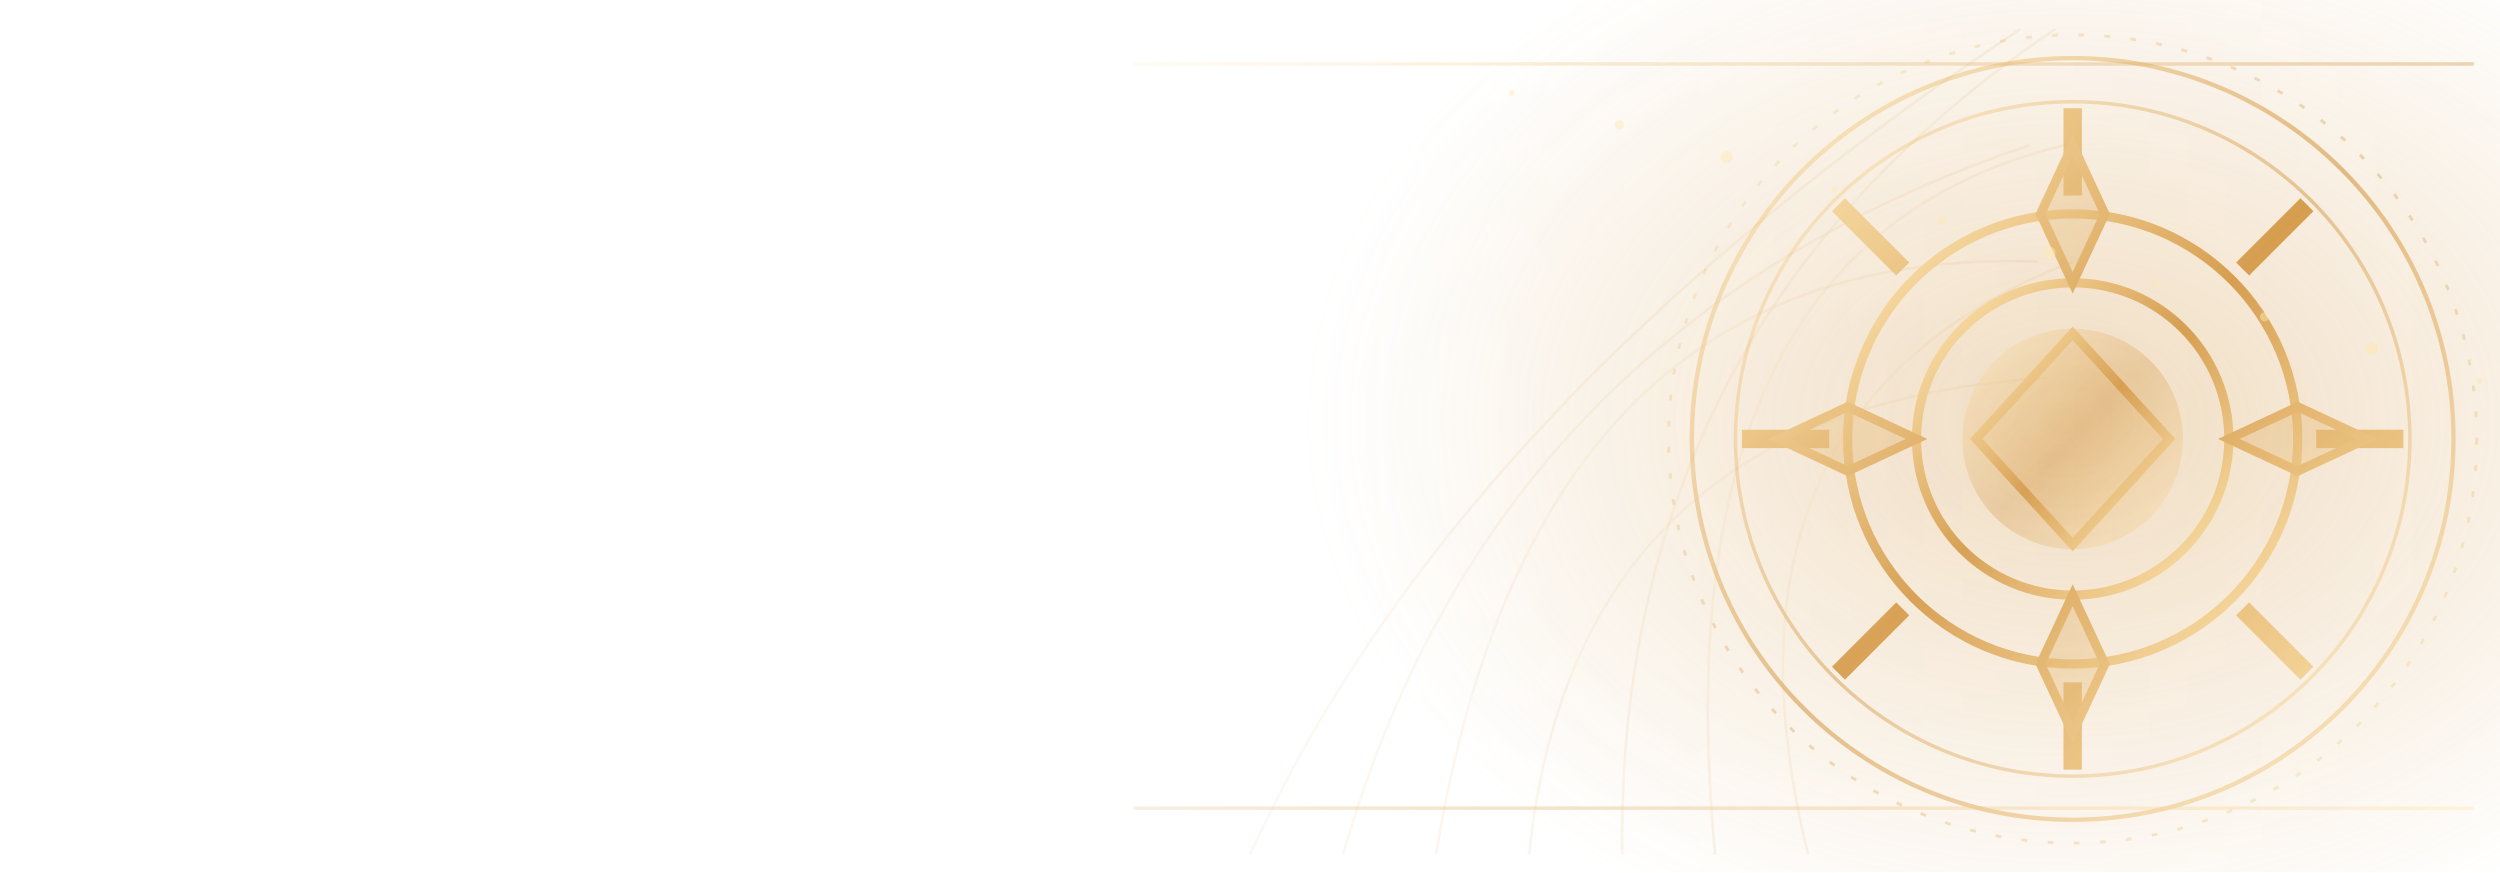
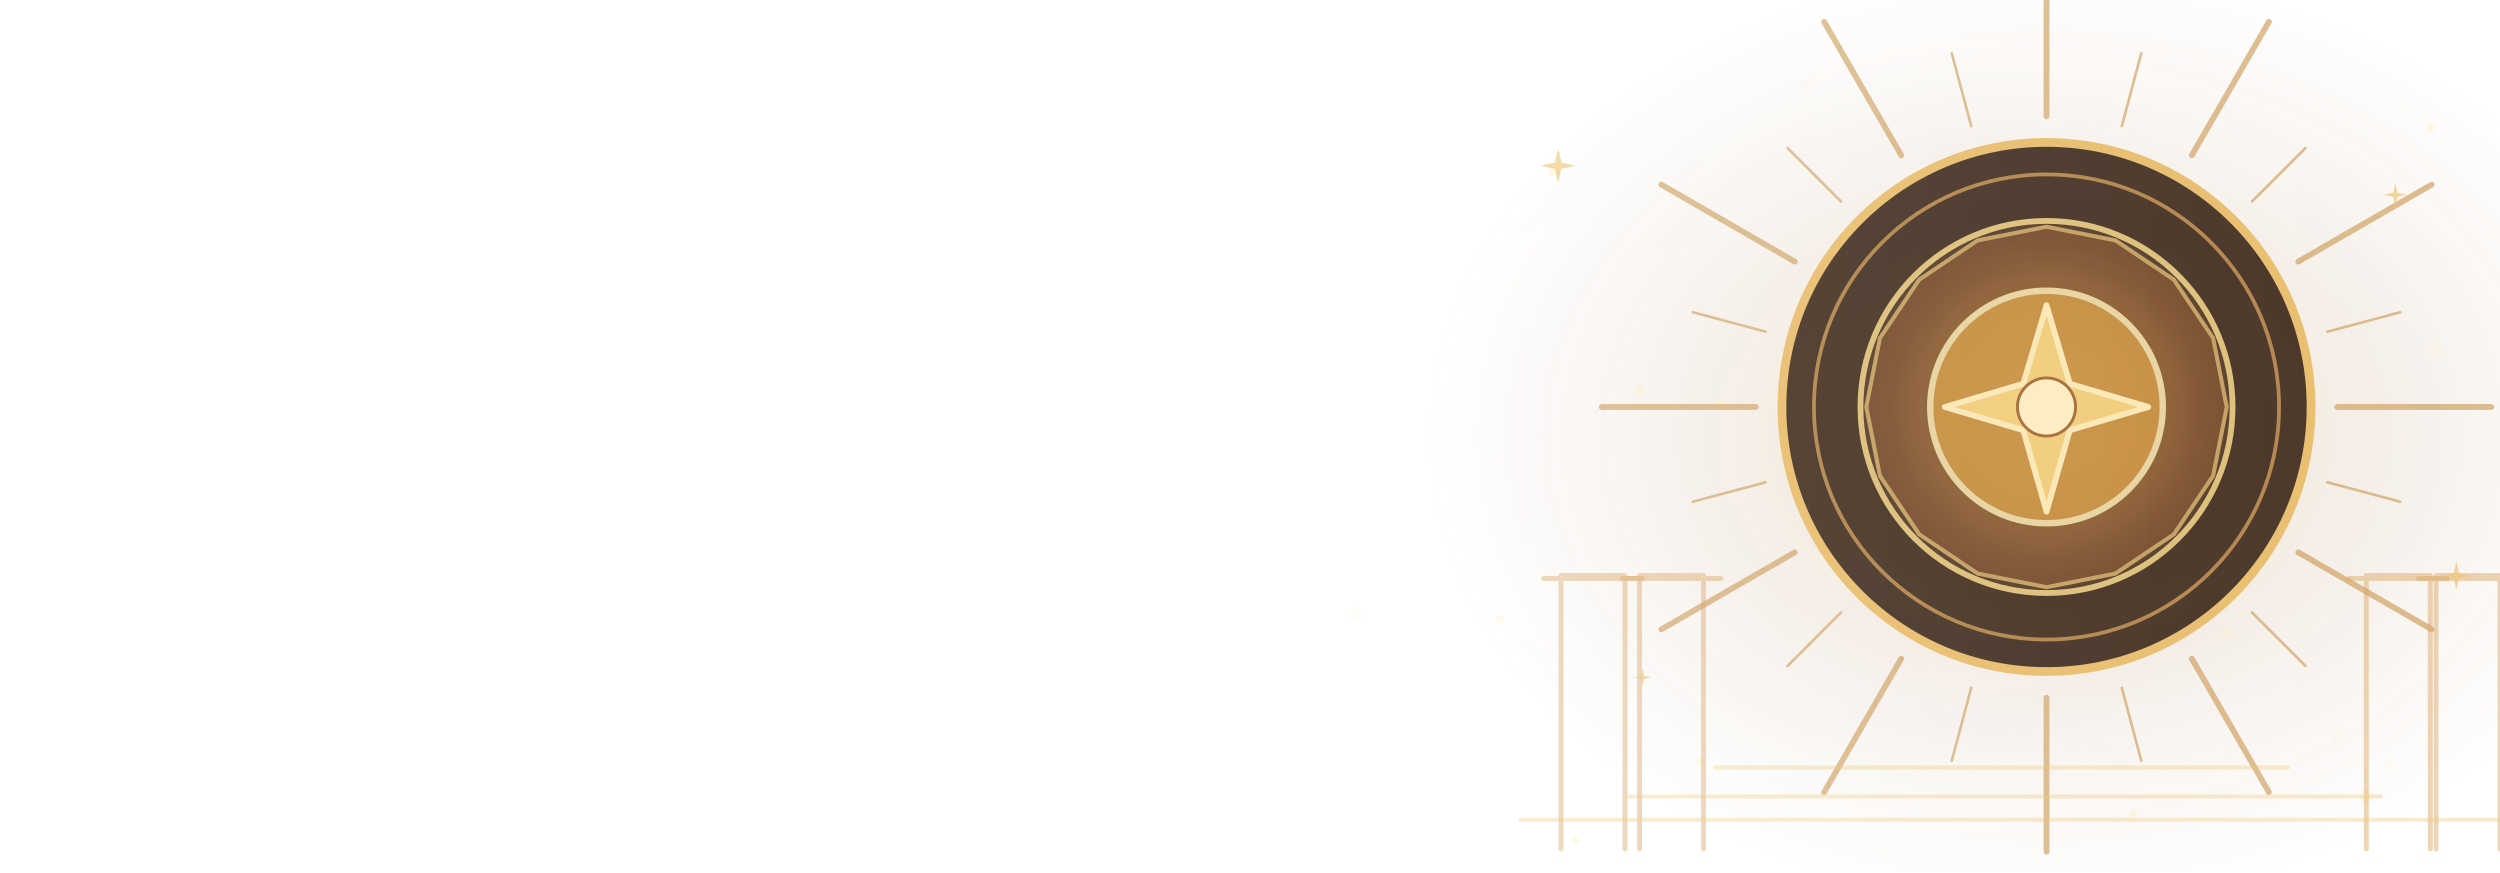
- <svg xmlns="http://www.w3.org/2000/svg" viewBox="0 0 860 300" fill="none" aria-hidden="true">
+ <svg xmlns="http://www.w3.org/2000/svg" viewBox="0 0 860 300" fill="none">
  <defs>
-     <linearGradient id="metal" x1="0" y1="0" x2="1" y2="1">
-       <stop stop-color="#ffe7b1" />
-       <stop offset=".50" stop-color="#d59b4b" />
-       <stop offset="1" stop-color="#ffe7b1" />
+     <linearGradient id="metal" x1="0" y1="0" x2=".9" y2="1">
+       <stop stop-color="#fff0bb" />
+       <stop offset=".46" stop-color="#f5c468" />
+       <stop offset="1" stop-color="#ae7543" />
    </linearGradient>
-     <radialGradient id="shine">
-       <stop stop-color="#d59b4b" stop-opacity=".36" />
-       <stop offset="1" stop-color="#d59b4b" stop-opacity="0" />
+     <linearGradient id="darkmetal" x1="0" y1="0" x2="1" y2="1">
+       <stop stop-color="#ae7543" />
+       <stop offset=".6" stop-color="#20130d" />
+       <stop offset="1" stop-color="#f5c468" />
+     </linearGradient>
+     <radialGradient id="light">
+       <stop stop-color="#f5c468" stop-opacity=".41" />
+       <stop offset=".53" stop-color="#ae7543" stop-opacity=".16" />
+       <stop offset="1" stop-color="#ae7543" stop-opacity="0" />
    </radialGradient>
-     <linearGradient id="fade" x1="0" x2="1">
-       <stop stop-color="white" stop-opacity="0" />
-       <stop offset=".33" stop-color="white" stop-opacity=".05" />
-       <stop offset=".62" stop-color="white" stop-opacity=".9" />
-       <stop offset="1" stop-color="white" />
+     <linearGradient id="fade">
+       <stop stop-color="#fff" stop-opacity="0" />
+       <stop offset=".39" stop-color="#fff" stop-opacity=".22" />
+       <stop offset=".62" stop-color="#fff" stop-opacity=".9" />
+       <stop offset="1" stop-color="#fff" />
    </linearGradient>
-     <mask id="f">
+     <mask id="leftFade">
      <rect width="860" height="300" fill="url(#fade)" />
    </mask>
+     <radialGradient id="orb">
+       <stop stop-color="#fff0bb" stop-opacity=".95" />
+       <stop offset=".68" stop-color="#f5c468" stop-opacity=".56" />
+       <stop offset="1" stop-color="#ae7543" stop-opacity=".13" />
+     </radialGradient>
  </defs>
-   <g mask="url(#f)">
-     <ellipse cx="710" cy="145" rx="260" ry="190" fill="url(#shine)" />
-     <circle cx="713" cy="151" r="131" stroke="url(#metal)" stroke-width="1.5" opacity=".65" />
-     <circle cx="713" cy="151" r="116" stroke="url(#metal)" stroke-width="1.2" opacity=".54" />
-     <circle cx="713" cy="151" r="139" stroke="url(#metal)" stroke-dasharray="2 7" opacity=".40" />
-     <path d="M430 294 Q500 140 695 10" stroke="url(#metal)" stroke-width=".9" opacity=".12" />
-     <path d="M462 294 Q514 112 698 50" stroke="url(#metal)" stroke-width=".9" opacity=".12" />
-     <path d="M494 294 Q528 84 701 90" stroke="url(#metal)" stroke-width=".9" opacity=".12" />
-     <path d="M526 294 Q542 140 704 130" stroke="url(#metal)" stroke-width=".9" opacity=".12" />
-     <path d="M558 294 Q556 112 707 10" stroke="url(#metal)" stroke-width=".9" opacity=".12" />
-     <path d="M590 294 Q570 84 710 50" stroke="url(#metal)" stroke-width=".9" opacity=".12" />
-     <path d="M622 294 Q584 140 713 90" stroke="url(#metal)" stroke-width=".9" opacity=".12" />
-     <g transform="translate(713 151) scale(1.58) translate(-80 -80)">
-       <g stroke="url(#metal)" fill="none" stroke-width="2">
-         <circle cx="80" cy="80" r="49" />
-         <circle cx="80" cy="80" r="34" />
-         <path d="M80 8v19M80 133v19M8 80h19M133 80h19M29 29l14 14m74 74 14 14M131 29l-14 14m-74 74-14 14" stroke-width="4" />
-         <path d="M80 16l7 15-7 15-7-15ZM80 144l7-15-7-15-7 15ZM16 80l15-7 15 7-15 7ZM144 80l-15-7-15 7 15 7Z" fill="url(#metal)" fill-opacity=".4" />
-       </g>
-       <circle cx="80" cy="80" r="24" fill="url(#metal)" fill-opacity=".36" />
-       <path d="M80 57l21 23-21 23-21-23Z" stroke="url(#metal)" stroke-width="2" fill="url(#metal)" fill-opacity=".22" />
-     </g>
-     <circle cx="520" cy="32" r="1.0" fill="#ffe7b1" opacity=".5" />
-     <circle cx="557" cy="43" r="1.55" fill="#ffe7b1" opacity=".5" />
-     <circle cx="594" cy="54" r="2.1" fill="#ffe7b1" opacity=".5" />
-     <circle cx="631" cy="65" r="1.0" fill="#ffe7b1" opacity=".5" />
-     <circle cx="668" cy="76" r="1.55" fill="#ffe7b1" opacity=".5" />
-     <circle cx="705" cy="87" r="2.1" fill="#ffe7b1" opacity=".5" />
-     <circle cx="742" cy="98" r="1.0" fill="#ffe7b1" opacity=".5" />
-     <circle cx="779" cy="109" r="1.55" fill="#ffe7b1" opacity=".5" />
-     <circle cx="816" cy="120" r="2.1" fill="#ffe7b1" opacity=".5" />
-     <circle cx="853" cy="131" r="1.0" fill="#ffe7b1" opacity=".5" />
-     <path d="M390 22H851M390 278H851" stroke="url(#metal)" stroke-width="1.2" opacity=".4" />
-     <path d="M455 151H565M840 151H860" stroke="url(#metal)" stroke-width="1" opacity=".4" />
+   <g mask="url(#leftFade)">
+     <ellipse cx="703" cy="150" rx="211" ry="160" fill="url(#light)" stroke="none" stroke-width="1" opacity="0.75" />
+     <circle cx="771" cy="211" r="0.9" fill="#fff0bb" stroke="none" stroke-width="1" opacity="0.38" />
+     <circle cx="771" cy="113" r="0.9" fill="#fff0bb" stroke="none" stroke-width="1" opacity="0.28" />
+     <circle cx="838" cy="120" r="2.5" fill="#fff0bb" stroke="none" stroke-width="1" opacity="0.14" />
+     <circle cx="584" cy="106" r="0.9" fill="#fff0bb" stroke="none" stroke-width="1" opacity="0.14" />
+     <circle cx="572" cy="226" r="0.9" fill="#fff0bb" stroke="none" stroke-width="1" opacity="0.14" />
+     <circle cx="814" cy="274" r="2.5" fill="#fff0bb" stroke="none" stroke-width="1" opacity="0.28" />
+     <circle cx="747" cy="147" r="2.5" fill="#fff0bb" stroke="none" stroke-width="1" opacity="0.2" />
+     <circle cx="542" cy="289" r="1.4" fill="#fff0bb" stroke="none" stroke-width="1" opacity="0.28" />
+     <circle cx="670" cy="145" r="2.5" fill="#fff0bb" stroke="none" stroke-width="1" opacity="0.28" />
+     <circle cx="466" cy="211" r="2.5" fill="#fff0bb" stroke="none" stroke-width="1" opacity="0.14" />
+     <circle cx="836" cy="44" r="1.4" fill="#fff0bb" stroke="none" stroke-width="1" opacity="0.38" />
+     <circle cx="788" cy="170" r="0.9" fill="#fff0bb" stroke="none" stroke-width="1" opacity="0.2" />
+     <circle cx="720" cy="109" r="2.5" fill="#fff0bb" stroke="none" stroke-width="1" opacity="0.38" />
+     <circle cx="734" cy="280" r="1.4" fill="#fff0bb" stroke="none" stroke-width="1" opacity="0.38" />
+     <circle cx="805" cy="254" r="2.5" fill="#fff0bb" stroke="none" stroke-width="1" opacity="0.14" />
+     <circle cx="766" cy="218" r="1.8" fill="#fff0bb" stroke="none" stroke-width="1" opacity="0.2" />
+     <circle cx="585" cy="262" r="1.4" fill="#fff0bb" stroke="none" stroke-width="1" opacity="0.38" />
+     <circle cx="795" cy="147" r="0.9" fill="#fff0bb" stroke="none" stroke-width="1" opacity="0.28" />
+     <circle cx="692" cy="166" r="1.8" fill="#fff0bb" stroke="none" stroke-width="1" opacity="0.14" />
+     <circle cx="621" cy="29" r="1.4" fill="#fff0bb" stroke="none" stroke-width="1" opacity="0.14" />
+     <circle cx="534" cy="59" r="1.4" fill="#fff0bb" stroke="none" stroke-width="1" opacity="0.38" />
+     <circle cx="592" cy="139" r="1.4" fill="#fff0bb" stroke="none" stroke-width="1" opacity="0.38" />
+     <circle cx="823" cy="263" r="1.4" fill="#fff0bb" stroke="none" stroke-width="1" opacity="0.14" />
+     <circle cx="689" cy="165" r="2.5" fill="#fff0bb" stroke="none" stroke-width="1" opacity="0.14" />
+     <circle cx="564" cy="134" r="1.8" fill="#fff0bb" stroke="none" stroke-width="1" opacity="0.38" />
+     <circle cx="516" cy="213" r="1.4" fill="#fff0bb" stroke="none" stroke-width="1" opacity="0.38" />
+     <line x1="804.0" y1="140.0" x2="857.0" y2="140.0" stroke="#c79349" stroke-width="2" opacity="0.6" stroke-linecap="round" />
+     <line x1="800.6" y1="165.9" x2="825.7" y2="172.6" stroke="#c79349" stroke-width="0.9" opacity="0.6" stroke-linecap="round" />
+     <line x1="790.6" y1="190.0" x2="836.5" y2="216.5" stroke="#c79349" stroke-width="2" opacity="0.6" stroke-linecap="round" />
+     <line x1="774.7" y1="210.7" x2="793.1" y2="229.1" stroke="#c79349" stroke-width="0.9" opacity="0.6" stroke-linecap="round" />
+     <line x1="754.0" y1="226.6" x2="780.5" y2="272.5" stroke="#c79349" stroke-width="2" opacity="0.6" stroke-linecap="round" />
+     <line x1="729.9" y1="236.6" x2="736.6" y2="261.7" stroke="#c79349" stroke-width="0.9" opacity="0.6" stroke-linecap="round" />
+     <line x1="704.0" y1="240.0" x2="704.0" y2="293.0" stroke="#c79349" stroke-width="2" opacity="0.6" stroke-linecap="round" />
+     <line x1="678.1" y1="236.6" x2="671.4" y2="261.7" stroke="#c79349" stroke-width="0.9" opacity="0.6" stroke-linecap="round" />
+     <line x1="654.0" y1="226.6" x2="627.5" y2="272.5" stroke="#c79349" stroke-width="2" opacity="0.6" stroke-linecap="round" />
+     <line x1="633.3" y1="210.7" x2="614.9" y2="229.1" stroke="#c79349" stroke-width="0.9" opacity="0.6" stroke-linecap="round" />
+     <line x1="617.4" y1="190.0" x2="571.5" y2="216.5" stroke="#c79349" stroke-width="2" opacity="0.6" stroke-linecap="round" />
+     <line x1="607.4" y1="165.9" x2="582.3" y2="172.6" stroke="#c79349" stroke-width="0.9" opacity="0.6" stroke-linecap="round" />
+     <line x1="604.0" y1="140.0" x2="551.0" y2="140.0" stroke="#c79349" stroke-width="2" opacity="0.6" stroke-linecap="round" />
+     <line x1="607.4" y1="114.1" x2="582.3" y2="107.4" stroke="#c79349" stroke-width="0.9" opacity="0.6" stroke-linecap="round" />
+     <line x1="617.4" y1="90.0" x2="571.5" y2="63.5" stroke="#c79349" stroke-width="2" opacity="0.6" stroke-linecap="round" />
+     <line x1="633.3" y1="69.3" x2="614.9" y2="50.9" stroke="#c79349" stroke-width="0.9" opacity="0.6" stroke-linecap="round" />
+     <line x1="654.0" y1="53.4" x2="627.5" y2="7.5" stroke="#c79349" stroke-width="2" opacity="0.6" stroke-linecap="round" />
+     <line x1="678.1" y1="43.4" x2="671.4" y2="18.3" stroke="#c79349" stroke-width="0.9" opacity="0.6" stroke-linecap="round" />
+     <line x1="704.0" y1="40.0" x2="704.0" y2="-13.0" stroke="#c79349" stroke-width="2" opacity="0.6" stroke-linecap="round" />
+     <line x1="729.9" y1="43.4" x2="736.6" y2="18.3" stroke="#c79349" stroke-width="0.9" opacity="0.6" stroke-linecap="round" />
+     <line x1="754.0" y1="53.4" x2="780.5" y2="7.5" stroke="#c79349" stroke-width="2" opacity="0.6" stroke-linecap="round" />
+     <line x1="774.7" y1="69.3" x2="793.1" y2="50.9" stroke="#c79349" stroke-width="0.9" opacity="0.6" stroke-linecap="round" />
+     <line x1="790.6" y1="90.0" x2="836.5" y2="63.5" stroke="#c79349" stroke-width="2" opacity="0.6" stroke-linecap="round" />
+     <line x1="800.6" y1="114.1" x2="825.7" y2="107.4" stroke="#c79349" stroke-width="0.9" opacity="0.6" stroke-linecap="round" />
+     <circle cx="704" cy="140" r="91" fill="#392517" stroke="#e7ba64" stroke-width="3" opacity="0.92" />
+     <circle cx="704" cy="140" r="80" fill="none" stroke="#d7a158" stroke-width="1.3" opacity="0.75" />
+     <circle cx="704" cy="140" r="64" fill="url(#orb)" stroke="#f7d888" stroke-width="2" opacity="0.85" />
+     <polygon points="766.0,140.0 761.3,163.7 747.8,183.8 727.7,197.3 704.0,202.0 680.3,197.3 660.2,183.8 646.7,163.7 642.0,140.0 646.7,116.3 660.2,96.2 680.3,82.7 704.0,78.0 727.7,82.7 747.8,96.2 761.3,116.3" stroke="#f4cb79" stroke-width="1.4" fill="#86522e" opacity=".69" />
+     <circle cx="704" cy="140" r="40" fill="#d59b43" stroke="#fff0bb" stroke-width="2.2" opacity="0.8" />
+     <path d="M704 105L712 132L739 140L712 148L704 176L696 148L669 140L696 132Z" stroke="#fff0bf" stroke-width="2.0" opacity="0.91" fill="#f5d280" stroke-linecap="round" stroke-linejoin="round" />
+     <circle cx="704" cy="140" r="10" fill="#fff0c7" stroke="#9c6030" stroke-width="1.0" opacity="0.9" />
+     <path d="M537 292V198H559V292M531 199H565" stroke="#d6a25d" stroke-width="1.7" opacity="0.45" fill="none" stroke-linecap="round" stroke-linejoin="round" />
+     <path d="M564 292V198H586V292M558 199H592" stroke="#d6a25d" stroke-width="1.7" opacity="0.45" fill="none" stroke-linecap="round" stroke-linejoin="round" />
+     <path d="M814 292V198H836V292M808 199H842" stroke="#d6a25d" stroke-width="1.7" opacity="0.45" fill="none" stroke-linecap="round" stroke-linejoin="round" />
+     <path d="M838 292V198H860V292M832 199H866" stroke="#d6a25d" stroke-width="1.7" opacity="0.45" fill="none" stroke-linecap="round" stroke-linejoin="round" />
+     <path d="M523 282H860 M560 274H819M590 264H787" stroke="#edc878" stroke-width="1.4" opacity="0.37" fill="none" stroke-linecap="round" stroke-linejoin="round" />
+     <path d="M536 51L537.08 55.92L542 57L537.08 58.08L536 63L534.92 58.08L530 57L534.92 55.92Z" fill="#eec879" opacity="0.75" />
+     <path d="M565 230L565.54 232.46L568 233L565.54 233.54L565 236L564.46 233.54L562 233L564.46 232.46Z" fill="#eec879" opacity="0.75" />
+     <path d="M824 63L824.72 66.28L828 67L824.72 67.72L824 71L823.28 67.72L820 67L823.28 66.28Z" fill="#eec879" opacity="0.75" />
+     <path d="M845 193L845.90 197.10L850 198L845.90 198.90L845 203L844.10 198.90L840 198L844.10 197.10Z" fill="#eec879" opacity="0.75" />
  </g>
</svg>
